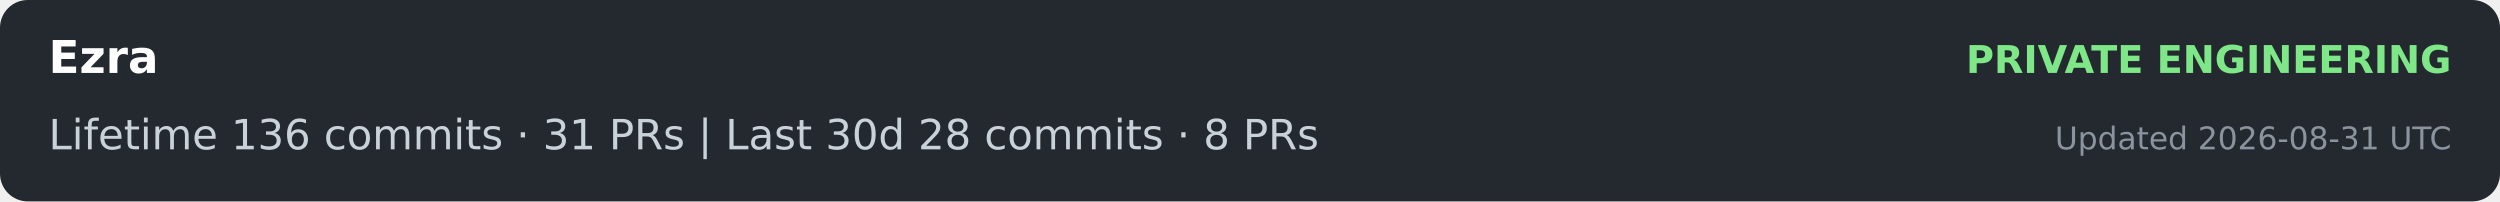
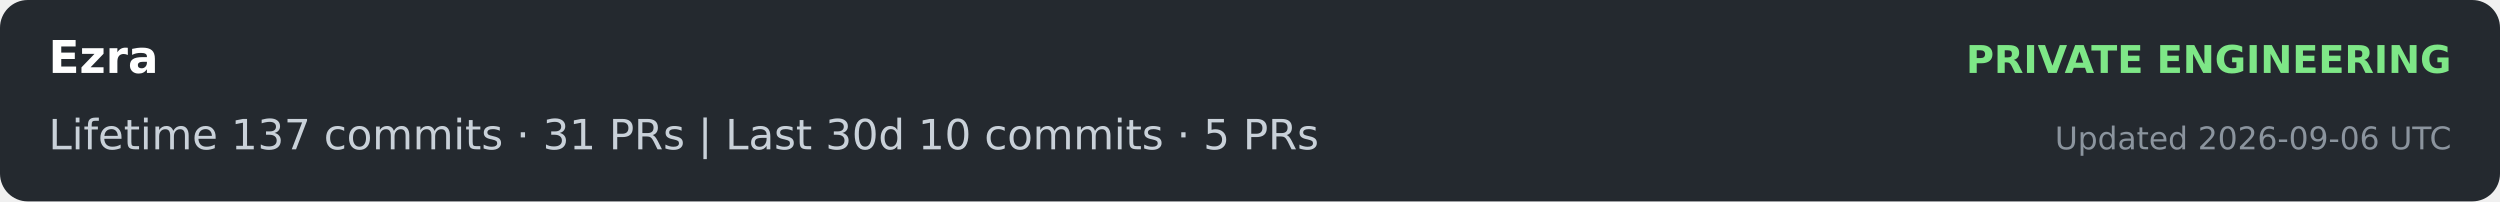
- <svg xmlns="http://www.w3.org/2000/svg" width="720" height="58" role="img" aria-label="Ezra: lifetime 136 commits and 31 PRs; last 30 days 28 commits and 8 PRs">
+ <svg xmlns="http://www.w3.org/2000/svg" width="720" height="58" role="img" aria-label="Ezra: lifetime 137 commits and 31 PRs; last 30 days 10 commits and 5 PRs">
  <rect width="720" height="58" rx="8" fill="#24292f" />
  <text x="14" y="21" fill="#ffffff" font-family="Verdana,DejaVu Sans,sans-serif" font-size="13" font-weight="700">Ezra</text>
  <text x="706" y="21" text-anchor="end" fill="#7ee787" font-family="Verdana,DejaVu Sans,sans-serif" font-size="11" font-weight="700">PRIVATE ENGINEERING</text>
-   <text x="14" y="43" fill="#c9d1d9" font-family="Verdana,DejaVu Sans,sans-serif" font-size="12">Lifetime  136 commits · 31 PRs     |     Last 30d  28 commits · 8 PRs</text>
-   <text x="706" y="43" text-anchor="end" fill="#8b949e" font-family="Verdana,DejaVu Sans,sans-serif" font-size="9">Updated 2026-08-31 UTC</text>
+   <text x="14" y="43" fill="#c9d1d9" font-family="Verdana,DejaVu Sans,sans-serif" font-size="12">Lifetime  137 commits · 31 PRs     |     Last 30d  10 commits · 5 PRs</text>
+   <text x="706" y="43" text-anchor="end" fill="#8b949e" font-family="Verdana,DejaVu Sans,sans-serif" font-size="9">Updated 2026-09-06 UTC</text>
</svg>
